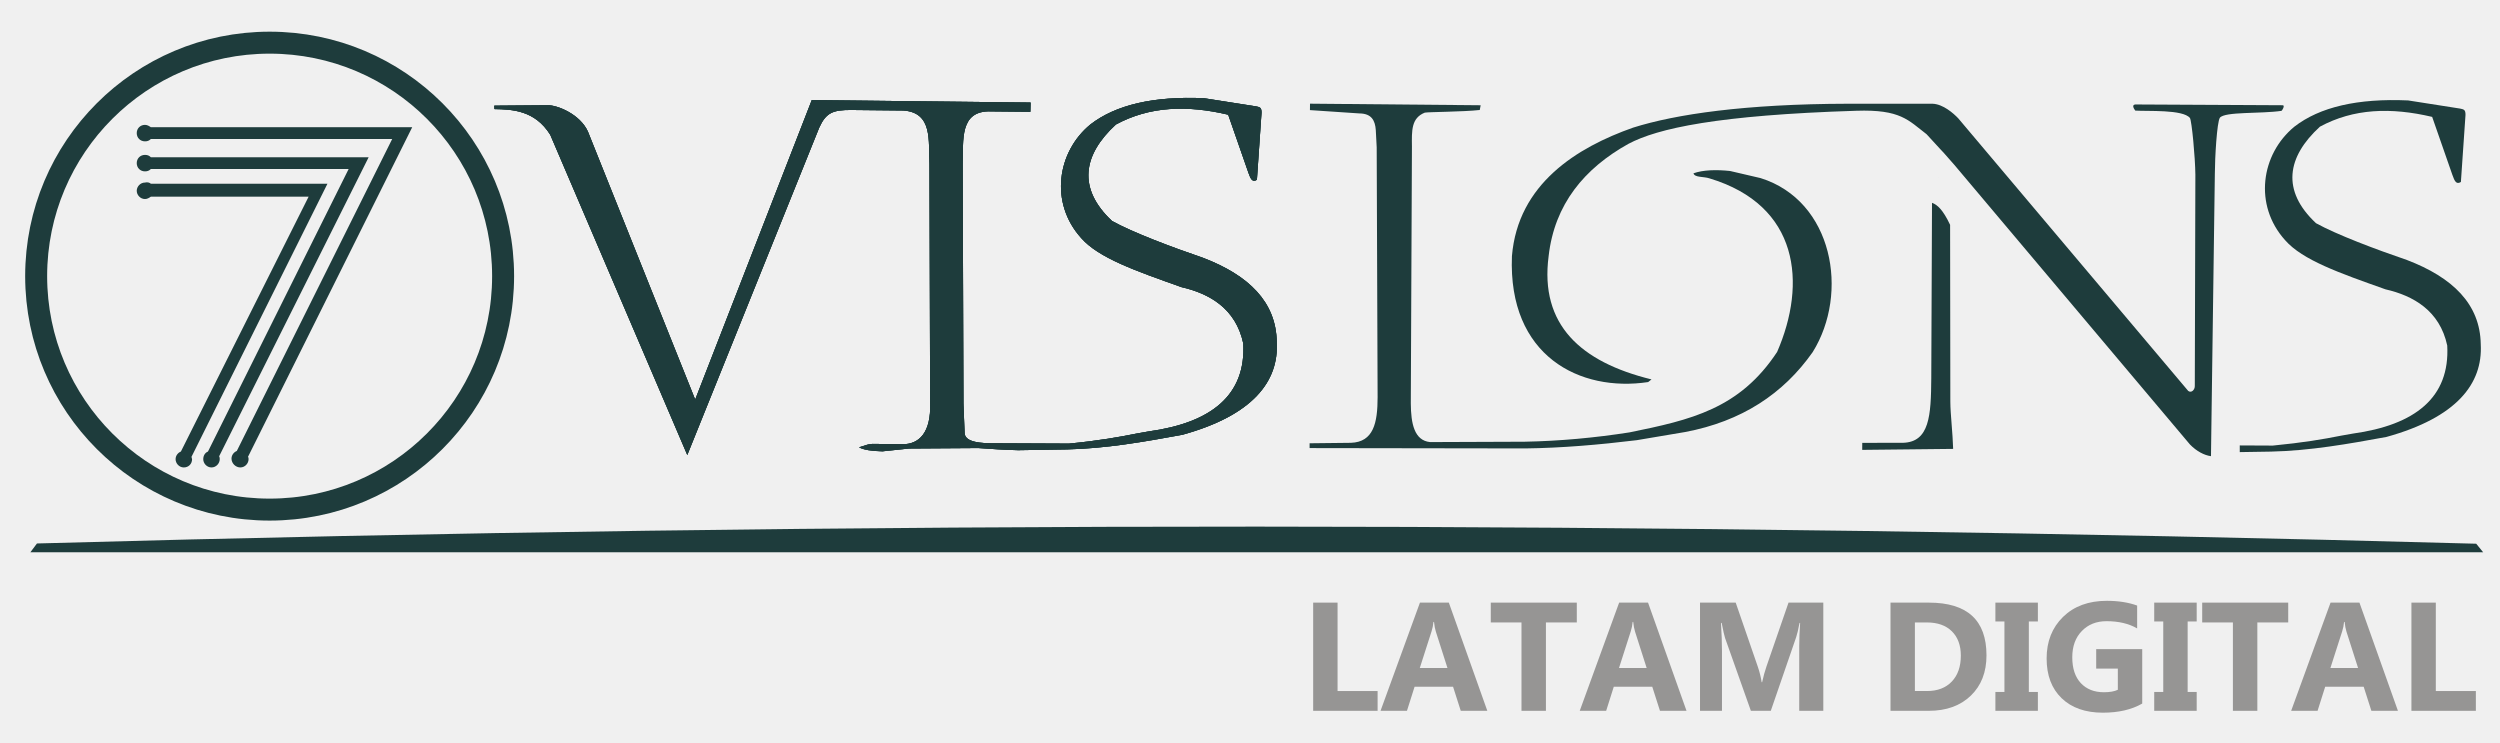
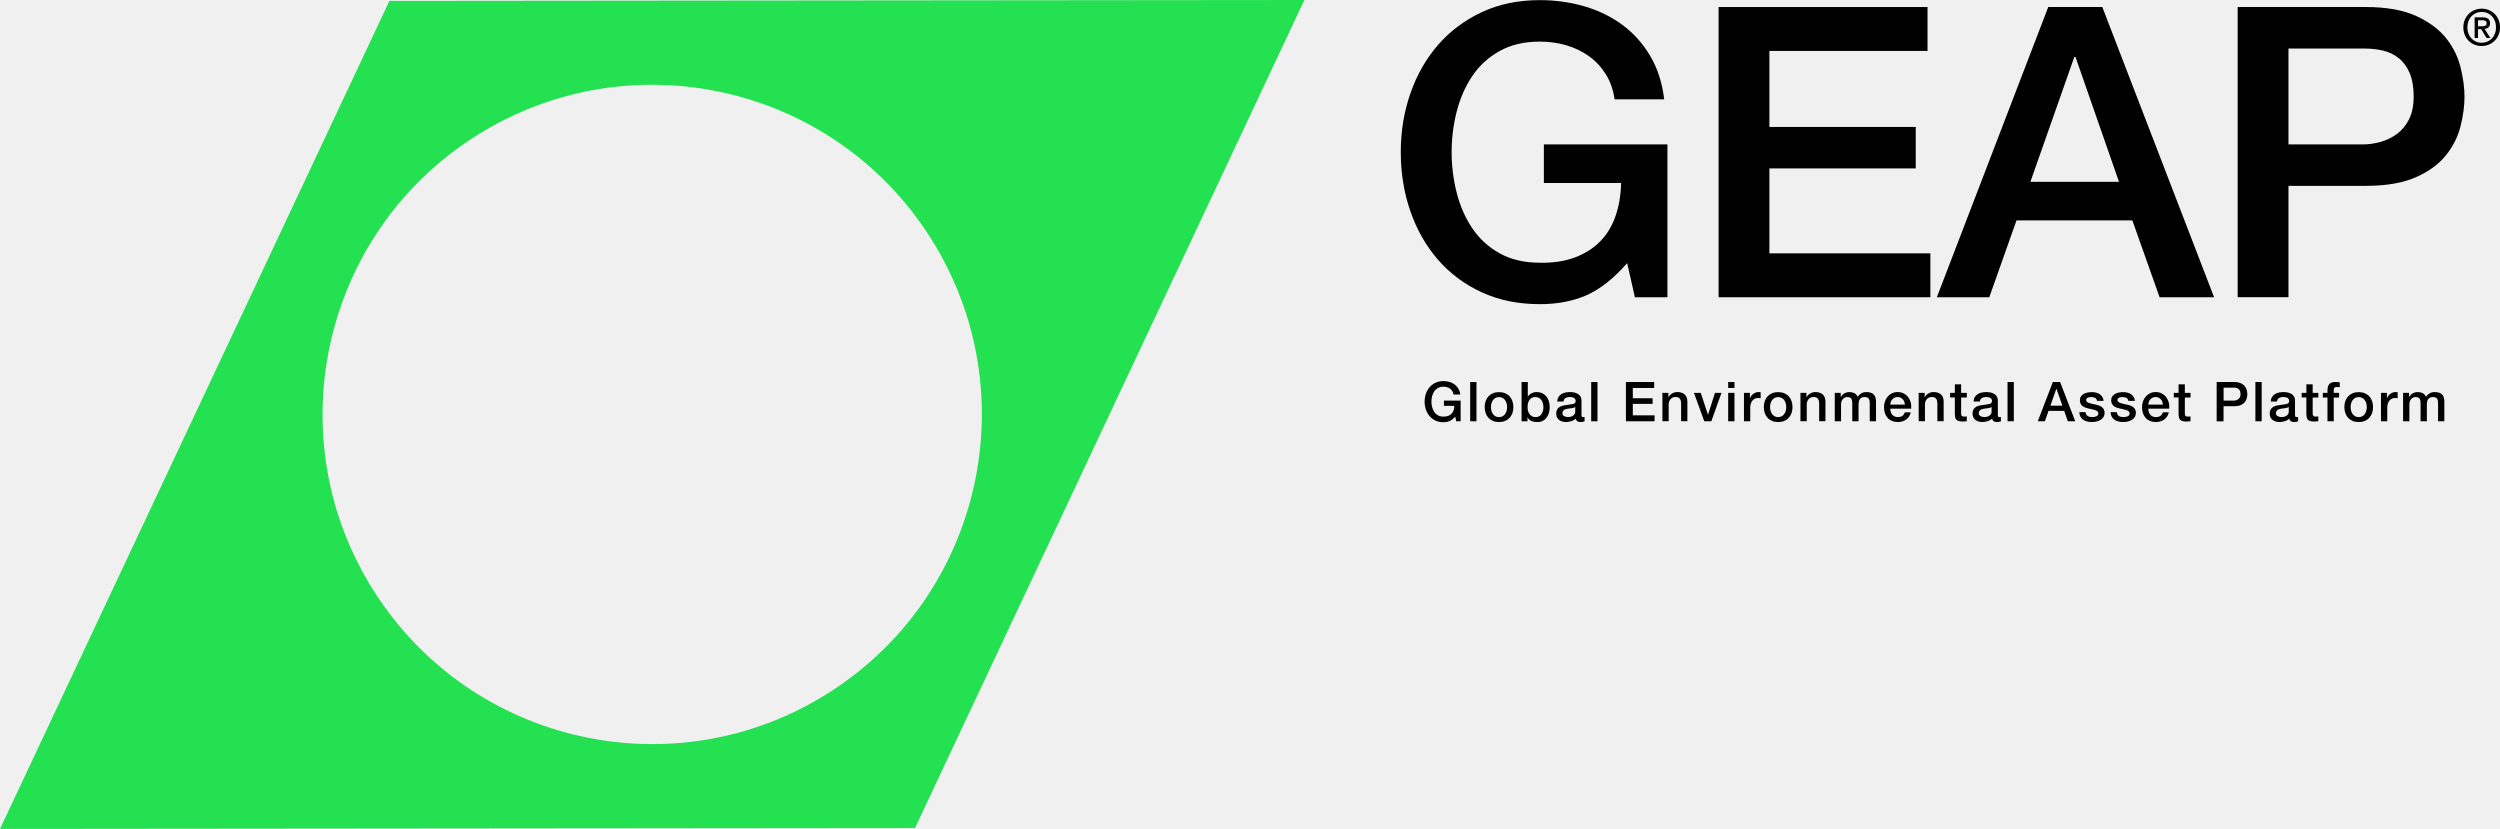
- <svg xmlns="http://www.w3.org/2000/svg" width="3440" height="1021" viewBox="0 0 3440 1021" fill="none">
-   <g clip-path="url(#clip0_597_87)">
-     <path d="M371.012 701.219C548.438 701.219 692.271 557.386 692.271 379.96C692.271 202.533 548.438 58.7 371.012 58.7C193.585 58.7 49.752 202.533 49.752 379.96C49.752 557.386 193.585 701.219 371.012 701.219Z" stroke="#1E3C3C" stroke-width="30.236" stroke-linecap="round" stroke-linejoin="round" />
-     <path fill-rule="evenodd" clip-rule="evenodd" d="M2650.97 184.693L2669.72 205.104L2674.85 210.585L2665.58 249.272L2658.44 279.08L2657.43 520.601C2657.05 571.678 2655.14 608.207 2618.51 609.307L2562.47 609.356L2562.4 619.034L2687.53 617.675C2686.97 595.862 2683.74 570.009 2683.66 552.712L2683.35 309.398C2673.54 288.606 2665.75 281.658 2658.44 279.08L2674.85 210.585L2689.22 226.917L3013.38 611.605C3022.62 621.072 3033.08 626.439 3042.31 627.713L3047.63 238.882C3047.68 217.445 3050.49 167.962 3054.56 162.007C3061.34 153.339 3110.98 156.745 3139.34 152.528C3140.23 152.091 3144.18 145.555 3141.42 144.814L2938.2 143.742C2933.14 144.266 2935.85 149.063 2938.11 152.181C2954.85 153.33 3003.96 150.357 3013.39 162.397C3015.92 166.949 3020.6 216.213 3020.83 240.446L3020.04 531.262C3020.08 536.538 3015.21 541.203 3010.96 537.897L2694.61 162.884C2688.03 155.946 2673.7 143.291 2659.27 142.74L2542.29 142.737C2400.88 143.091 2305.94 157.098 2247.09 175.641C2170.17 202.775 2088.69 252.756 2080.42 352.399C2074.91 490.175 2174.15 539.839 2267.85 525.725L2272.47 522.073C2175 498.15 2118.57 446.871 2130.91 352.489C2138.93 281.092 2180.1 231.703 2240.57 198.005C2280.99 176.469 2364.01 158.393 2554.08 152.411C2615.35 150.289 2625.9 165.539 2650.97 184.693Z" fill="#1E3C3C" />
-     <path fill-rule="evenodd" clip-rule="evenodd" d="M1893.08 178.852L1894.33 202.679L1895.59 546.701C1895.54 581.627 1890.11 608.302 1858.8 609.312L1802.01 609.951V616.572L2099.03 617.034C2148.7 616.412 2200 612.045 2252.14 605.706L2318.53 594.503C2396.53 579.821 2453.91 541.842 2494.22 484.558C2544.97 403.153 2522.2 276.288 2422.6 245.071L2380.63 235.292C2361.99 233.28 2343.35 233.726 2330.24 238.473C2331.68 244.449 2344.15 242.763 2352.03 245.367C2475.74 282.458 2486.43 389.82 2445.33 484.269C2393.54 562.778 2326.51 577.793 2242.18 594.961C2194.49 602.403 2146.43 606.882 2097.94 607.794L1967.72 608.303C1946.23 606.067 1941.41 583.323 1941.26 554.837L1942.82 201.645C1942.53 179.43 1941.91 162.509 1960.43 155.021C1964.59 153.984 2013.89 153.904 2036.15 151.336L2037.4 144.83L1802.57 142.657L1802.47 151.502L1870.53 156.078C1887.19 156.181 1892.15 165.764 1893.08 178.852Z" fill="#1E3C3C" />
-     <path fill-rule="evenodd" clip-rule="evenodd" d="M3081.91 622.106L3124.96 621.409C3178.56 620.209 3230.97 610.93 3283.67 601.26C3380.55 574.483 3416.46 527.882 3413.51 473.721C3412.72 418.516 3374.95 381.801 3311.9 357.739C3269.6 343.325 3215.01 322.767 3186.84 307.125C3138.86 262.255 3146.8 215.877 3192.23 174.291C3238.47 149.297 3289.78 147.404 3346.66 160.841C3355.91 187.393 3365.17 213.946 3374.42 240.499C3377.68 249.751 3379.98 254.173 3386.19 250.414L3392.53 158.193C3392.65 150.841 3390.18 150.505 3385.11 149.408L3313.57 138.185C3244.2 135.126 3192 147.188 3156.97 174.372C3111.14 212.105 3100.7 282.203 3144.4 330.588C3168.32 357.876 3218.8 375.551 3282.47 398.13C3320.7 406.894 3357.06 427.342 3367.4 475.472C3371.27 546.985 3323.24 584.813 3237.21 596.668L3221.16 599.507C3197.53 604.284 3168.53 609.163 3127.42 613.125L3081.9 612.912L3081.9 621.739L3081.91 622.106Z" fill="#1E3C3C" />
-     <path fill-rule="evenodd" clip-rule="evenodd" d="M207.589 252.816H450.571L263.474 628.63C263.474 629.44 264.284 631.059 264.284 631.869C264.284 638.349 259.425 643.208 252.945 643.208C246.466 643.208 241.606 637.539 241.606 631.869C241.606 627.01 244.846 622.96 248.895 621.34L424.653 270.635H207.589C205.159 272.254 202.729 273.874 199.489 273.874C193.009 273.874 188.15 268.205 188.15 262.535C188.15 256.865 193.009 251.196 199.489 251.196C202.728 250.386 205.968 251.195 207.589 252.816ZM330.7 643.207C337.18 643.207 342.039 637.537 342.039 631.868C342.039 631.058 342.039 629.438 341.229 628.628L567.203 175.058H207.589C205.159 173.438 202.729 171.818 199.489 171.818C193.009 171.818 188.15 176.678 188.15 183.157C188.15 189.637 193.009 194.497 199.489 194.497C202.729 194.497 205.159 193.686 207.589 191.257L539.665 191.257L325.84 620.529C321.79 622.148 318.551 626.198 318.551 631.058C318.551 637.537 324.22 643.207 330.7 643.207ZM291.012 643.207C297.492 643.207 302.351 637.537 302.351 631.868C302.351 630.248 302.351 629.438 301.541 627.818L507.267 216.367L207.589 216.367C205.159 213.937 202.729 213.128 199.489 213.128C193.009 213.128 188.15 217.987 188.15 224.467C188.15 230.946 193.009 235.806 199.489 235.806C202.729 235.806 205.159 234.996 207.589 232.566H479.729L286.153 621.34C282.103 622.959 279.673 627.009 279.673 631.869C279.673 637.538 284.533 643.207 291.012 643.207Z" fill="#1E3C3C" />
-     <path fill-rule="evenodd" clip-rule="evenodd" d="M50.846 747.813C1175.71 716.407 2282.38 717.275 3407.25 748.15L3416.84 759.939H41.785L50.846 747.813Z" fill="#1E3C3C" />
-     <path d="M1895.58 978.074H1806.92V829.202H1840.48V950.857H1895.58V978.074Z" fill="#969594" />
-     <path d="M2046.54 978.074H2010L1999.41 944.94H1946.47L1935.98 978.074H1899.62L1953.84 829.204H1993.6L2046.54 978.074ZM1991.72 919.213L1975.74 869.176C1974.57 865.42 1973.72 860.955 1973.22 855.781H1972.4C1972.05 860.14 1971.2 864.463 1969.82 868.751L1953.62 919.213H1991.72Z" fill="#969594" />
-     <path d="M2169.68 856.49H2127.19V978.074H2093.56V856.49H2051.32V829.202H2169.68V856.49Z" fill="#969594" />
-     <path d="M2320.64 978.074H2284.11L2273.51 944.94H2220.57L2210.08 978.074H2173.72L2227.94 829.204H2267.7L2320.64 978.074ZM2265.82 919.213L2249.84 869.176C2248.67 865.42 2247.82 860.955 2247.32 855.781H2246.51C2246.15 860.14 2245.3 864.463 2243.92 868.751L2227.73 919.213H2265.82Z" fill="#969594" />
-     <path d="M2508.88 978.074H2475.75V888.986C2475.75 879.382 2476.17 868.751 2476.99 857.128H2476.17C2474.44 866.271 2472.88 872.826 2471.49 876.866L2436.62 978.074H2409.2L2373.69 877.894C2372.73 875.201 2371.17 868.255 2369.01 857.128H2368.09C2368.98 871.799 2369.44 884.662 2369.44 895.754V978.074H2339.21V829.204H2388.32L2418.76 917.441C2421.17 924.493 2422.95 931.581 2424.04 938.739H2424.68C2426.53 930.482 2428.51 923.324 2430.6 917.229L2461.01 829.204H2508.88V978.074Z" fill="#969594" />
-     <path d="M2601.34 978.074V829.204H2654.1C2706.97 829.204 2733.41 853.372 2733.41 901.778C2733.41 924.954 2726.18 943.452 2711.76 957.308C2697.33 971.164 2678.09 978.074 2654.1 978.074H2601.34ZM2634.89 856.49V950.858H2651.51C2666.04 950.858 2677.42 946.5 2685.71 937.782C2693.97 929.065 2698.11 917.193 2698.11 902.168C2698.11 887.994 2694 876.831 2685.82 868.716C2677.6 860.565 2666.11 856.49 2651.3 856.49H2634.89Z" fill="#969594" />
-     <path d="M2804.11 829.202V855.141H2791.67V952.131H2804.11V978.074H2745.67V952.131H2758.11V855.141H2745.67V829.202H2804.11Z" fill="#969594" />
-     <path d="M2947.7 968.115C2933.17 976.478 2915.09 980.659 2893.48 980.659C2869.56 980.659 2850.67 974.033 2836.85 960.779C2823.06 947.526 2816.15 929.276 2816.15 906.03C2816.15 882.641 2823.7 863.576 2838.76 848.835C2853.86 834.093 2873.95 826.722 2899.01 826.722C2914.77 826.722 2928.7 828.884 2940.71 833.243V864.71C2929.23 858.048 2915.2 854.753 2898.58 854.753C2884.65 854.753 2873.35 859.253 2864.6 868.289C2855.81 877.326 2851.45 889.374 2851.45 904.47C2851.45 919.744 2855.38 931.58 2863.21 939.978C2871.08 948.341 2881.68 952.523 2895.04 952.523C2903.08 952.523 2909.46 951.389 2914.14 949.121V920.027H2884.37V893.237H2947.7V968.115Z" fill="#969594" />
-     <path d="M3022.64 829.202V855.141H3010.2V952.131H3022.64V978.074H2964.21V952.131H2976.65V855.141H2964.21V829.202H3022.64Z" fill="#969594" />
-     <path d="M3148.59 856.49H3106.1V978.074H3072.47V856.49H3030.23V829.202H3148.59V856.49Z" fill="#969594" />
-     <path d="M3299.55 978.074H3263.01L3252.42 944.94H3199.47L3188.98 978.074H3152.63L3206.84 829.204H3246.6L3299.55 978.074ZM3244.73 919.213L3228.74 869.176C3227.57 865.42 3226.72 860.955 3226.23 855.781H3225.41C3225.06 860.14 3224.21 864.463 3222.83 868.751L3206.63 919.213H3244.73Z" fill="#969594" />
-     <path d="M3406.78 978.074H3318.12V829.202H3351.67V950.857H3406.78V978.074Z" fill="#969594" />
-     <path fill-rule="evenodd" clip-rule="evenodd" d="M2674.85 210.591L2674.85 210.593L2658.43 279.088L2658.44 279.033L2674.85 210.591Z" fill="white" />
-     <path fill-rule="evenodd" clip-rule="evenodd" d="M945.721 626.06L1127.22 175.684C1136.64 154.897 1146.34 151.275 1170.79 151.332L1243.14 152.062C1283.56 155.064 1277.39 193.167 1278.94 225.694L1279.86 554.788C1281.28 595.254 1264.65 611.51 1241.83 611.258L1204.14 610.842C1194.68 610.285 1189.17 613.682 1182.08 615.496C1188.46 619.073 1199.7 620.711 1214.26 621.025L1251.06 617.153L1346.03 616.512C1368.25 617.944 1377.17 618.853 1401.02 619.472L1468.29 618.382C1521.88 617.182 1574.3 607.903 1626.99 598.233C1723.88 571.456 1759.79 524.855 1756.83 470.694C1756.04 415.489 1718.28 378.774 1655.22 354.712C1612.92 340.298 1558.33 319.74 1530.17 304.098C1482.18 259.228 1490.12 212.85 1535.55 171.264C1581.8 146.27 1633.11 144.377 1689.99 157.814C1699.24 184.366 1708.49 210.919 1717.75 237.472C1721.01 246.724 1723.31 251.146 1729.52 247.387L1735.86 155.166C1735.98 147.814 1733.5 147.478 1728.44 146.381L1656.9 135.158C1587.53 132.099 1535.33 144.161 1500.29 171.345C1454.47 209.078 1444.03 279.176 1487.72 327.561C1511.65 354.849 1562.13 372.524 1625.79 395.103C1664.03 403.867 1700.38 424.315 1710.73 472.445C1714.6 543.958 1666.56 581.786 1580.54 593.641L1564.49 596.48C1540.86 601.257 1511.86 606.443 1470.75 610.405L1364.03 609.906C1352.64 609.722 1328.29 609.386 1327.33 596.329L1325.72 555.521L1324.65 226.356C1325.83 192.975 1319.63 151.421 1364.2 153.284L1417.78 153.827L1418.07 141.112L1117.01 137.685L956.575 549.847L808.918 180.918C797.935 156.876 766.574 144.535 753.611 144.799L680.171 145.414L680.425 150.109C704.617 150.559 735.998 151.563 757.171 185.483L945.721 626.06Z" fill="#1E3C3C" />
-     <path fill-rule="evenodd" clip-rule="evenodd" d="M945.721 626.06L1127.22 175.684C1136.64 154.897 1146.34 151.275 1170.79 151.332L1243.14 152.062C1283.56 155.064 1277.39 193.167 1278.94 225.694L1279.86 554.788C1281.28 595.254 1264.65 611.51 1241.83 611.258L1204.14 610.842C1194.68 610.285 1189.17 613.682 1182.08 615.496C1188.46 619.073 1199.7 620.711 1214.26 621.025L1251.06 617.153L1346.03 616.512C1368.25 617.944 1377.17 618.853 1401.02 619.472L1468.29 618.382C1521.88 617.182 1574.3 607.903 1626.99 598.233C1723.88 571.456 1759.79 524.855 1756.83 470.694C1756.04 415.489 1718.28 378.774 1655.22 354.712C1612.92 340.298 1558.33 319.74 1530.17 304.098C1482.18 259.228 1490.12 212.85 1535.55 171.264C1581.8 146.27 1633.11 144.377 1689.99 157.814C1699.24 184.366 1708.49 210.919 1717.75 237.472C1721.01 246.724 1723.31 251.146 1729.52 247.387L1735.86 155.166C1735.98 147.814 1733.5 147.478 1728.44 146.381L1656.9 135.158C1587.53 132.099 1535.33 144.161 1500.29 171.345C1454.47 209.078 1444.03 279.176 1487.72 327.561C1511.65 354.849 1562.13 372.524 1625.79 395.103C1664.03 403.867 1700.38 424.315 1710.73 472.445C1714.6 543.958 1666.56 581.786 1580.54 593.641L1564.49 596.48C1540.86 601.257 1511.86 606.443 1470.75 610.405L1364.03 609.906C1352.64 609.722 1328.29 609.386 1327.33 596.329L1325.72 555.521L1324.65 226.356C1325.83 192.975 1319.63 151.421 1364.2 153.284L1417.78 153.827L1418.07 141.112L1117.01 137.685L956.575 549.847L808.918 180.918C797.935 156.876 766.574 144.535 753.611 144.799L680.171 145.414L680.425 150.109C704.617 150.559 735.998 151.563 757.171 185.483L945.721 626.06Z" fill="#1E3C3C" />
-     <path fill-rule="evenodd" clip-rule="evenodd" d="M945.721 626.06L1127.22 175.684C1136.64 154.897 1146.34 151.275 1170.79 151.332L1243.14 152.062C1283.56 155.064 1277.39 193.167 1278.94 225.694L1279.86 554.788C1281.28 595.254 1264.65 611.51 1241.83 611.258L1204.14 610.842C1194.68 610.285 1189.17 613.682 1182.08 615.496C1188.46 619.073 1199.7 620.711 1214.26 621.025L1251.06 617.153L1346.03 616.512C1368.25 617.944 1377.17 618.853 1401.02 619.472L1468.29 618.382C1521.88 617.182 1574.3 607.903 1626.99 598.233C1723.88 571.456 1759.79 524.855 1756.83 470.694C1756.04 415.489 1718.28 378.774 1655.22 354.712C1612.92 340.298 1558.33 319.74 1530.17 304.098C1482.18 259.228 1490.12 212.85 1535.55 171.264C1581.8 146.27 1633.11 144.377 1689.99 157.814C1699.24 184.366 1708.49 210.919 1717.75 237.472C1721.01 246.724 1723.31 251.146 1729.52 247.387L1735.86 155.166C1735.98 147.814 1733.5 147.478 1728.44 146.381L1656.9 135.158C1587.53 132.099 1535.33 144.161 1500.29 171.345C1454.47 209.078 1444.03 279.176 1487.72 327.561C1511.65 354.849 1562.13 372.524 1625.79 395.103C1664.03 403.867 1700.38 424.315 1710.73 472.445C1714.6 543.958 1666.56 581.786 1580.54 593.641L1564.49 596.48C1540.86 601.257 1511.86 606.443 1470.75 610.405L1364.03 609.906C1352.64 609.722 1328.29 609.386 1327.33 596.329L1325.72 555.521L1324.65 226.356C1325.83 192.975 1319.63 151.421 1364.2 153.284L1417.78 153.827L1418.07 141.112L1117.01 137.685L956.575 549.847L808.918 180.918C797.935 156.876 766.574 144.535 753.611 144.799L680.171 145.414L680.425 150.109C704.617 150.559 735.998 151.563 757.171 185.483L945.721 626.06Z" fill="#1E3C3C" />
+ <svg xmlns="http://www.w3.org/2000/svg" id="Layer_1" data-name="Layer 1" viewBox="0 0 1028 340.85">
+   <defs>
+     <style>
+       .cls-1 {
+         fill: #23e151;
+       }
+     </style>
+   </defs>
+   <g>
+     <path d="m685.64,122.23h-13.37l-3.18-14.04c-5.57,6.35-11.14,10.75-16.71,13.2-5.57,2.45-11.98,3.68-19.22,3.68-8.92,0-16.91-1.65-23.98-4.93-7.08-3.29-13.07-7.77-17.97-13.45-4.9-5.68-8.66-12.31-11.28-19.89-2.62-7.58-3.93-15.65-3.93-24.24s1.31-16.49,3.93-24.07c2.62-7.58,6.38-14.21,11.28-19.89,4.9-5.68,10.89-10.2,17.97-13.54,7.07-3.34,15.07-5.01,23.98-5.01,6.46,0,12.62.87,18.47,2.59,5.85,1.73,11.06,4.29,15.63,7.69,4.57,3.4,8.36,7.66,11.37,12.79,3.01,5.13,4.9,11.03,5.68,17.72h-20.39c-.56-3.9-1.76-7.32-3.59-10.28-1.84-2.95-4.15-5.43-6.94-7.44-2.79-2.01-5.91-3.51-9.36-4.51-3.46-1-7.08-1.5-10.86-1.5-6.35,0-11.84,1.28-16.46,3.84-4.63,2.56-8.39,5.99-11.28,10.28-2.9,4.29-5.04,9.17-6.43,14.63-1.4,5.46-2.09,11.03-2.09,16.71s.69,11.26,2.09,16.72c1.39,5.46,3.54,10.34,6.43,14.62,2.9,4.29,6.66,7.72,11.28,10.28,4.62,2.56,10.11,3.84,16.46,3.84,5.35.11,10.08-.58,14.21-2.09,4.12-1.5,7.6-3.68,10.45-6.52s4.99-6.32,6.43-10.45c1.45-4.12,2.23-8.69,2.34-13.71h-31.76v-15.88h50.81v62.85Z" />
+     <path d="m706.69,2.89h85.91v18.05h-65.02v31.26h60.17v17.05h-60.17v34.93h66.19v18.05h-87.08V2.89Z" />
+     <path d="m842.24,2.89h22.23l45.96,119.34h-22.4l-11.2-31.59h-47.64l-11.2,31.59h-21.56L842.24,2.89Zm-7.35,71.87h36.44l-17.88-51.31h-.5l-18.05,51.31Z" />
+     <path d="m920.13,2.89h52.65c8.47,0,15.38,1.23,20.73,3.68,5.35,2.45,9.47,5.52,12.37,9.19,2.9,3.68,4.87,7.69,5.93,12.03,1.06,4.35,1.59,8.36,1.59,12.03s-.53,7.66-1.59,11.95c-1.06,4.29-3.04,8.27-5.93,11.95-2.9,3.68-7.02,6.72-12.37,9.11-5.35,2.4-12.26,3.59-20.73,3.59h-31.76v45.8h-20.89V2.89Zm20.89,56.49h30.59c2.34,0,4.74-.33,7.19-1,2.45-.67,4.71-1.75,6.77-3.26,2.06-1.5,3.73-3.51,5.01-6.02,1.28-2.51,1.92-5.65,1.92-9.44s-.56-7.13-1.67-9.69c-1.12-2.56-2.62-4.6-4.51-6.1-1.9-1.5-4.07-2.53-6.52-3.09-2.45-.56-5.07-.83-7.86-.83h-30.92v39.44Z" />
  </g>
-   <defs>
-     <clipPath id="clip0_597_87">
-       <rect width="3439.37" height="1020.47" fill="white" />
-     </clipPath>
-   </defs>
+   <path d="m1028,11.24c0,1.15-.2,2.2-.61,3.14-.4.95-.95,1.75-1.64,2.42-.69.67-1.49,1.19-2.4,1.56-.91.37-1.87.56-2.87.56-1.11,0-2.13-.2-3.05-.59-.92-.39-1.72-.93-2.38-1.61-.66-.68-1.18-1.5-1.56-2.43s-.56-1.95-.56-3.05c0-1.15.2-2.2.61-3.14.4-.94.95-1.75,1.64-2.42s1.5-1.19,2.41-1.56c.92-.37,1.88-.56,2.9-.56s1.95.19,2.87.56c.91.37,1.71.89,2.4,1.56s1.24,1.48,1.64,2.42c.4.95.61,1.99.61,3.14Zm-1.64,0c0-.93-.15-1.79-.45-2.57s-.72-1.45-1.25-2.01c-.53-.56-1.16-1-1.87-1.3-.71-.31-1.48-.46-2.3-.46s-1.61.15-2.33.46c-.72.31-1.34.74-1.88,1.3-.53.56-.95,1.23-1.25,2.01s-.45,1.64-.45,2.57c0,.88.14,1.7.41,2.46.27.77.67,1.44,1.18,2.01.51.57,1.13,1.03,1.86,1.37.73.34,1.55.5,2.46.5.82,0,1.59-.15,2.3-.46.71-.31,1.33-.74,1.87-1.3s.95-1.23,1.25-2,.45-1.63.45-2.58Zm-7.39,4.39h-1.4V7.13h3.22c1.03,0,1.8.19,2.32.57.52.38.78,1.01.78,1.87,0,.77-.21,1.33-.64,1.68-.42.36-.95.57-1.58.64l2.38,3.74h-1.58l-2.2-3.63h-1.32v3.63Zm1.56-4.83c.26,0,.51-.01.75-.03.24-.02.45-.08.63-.17.18-.1.32-.23.43-.4.11-.17.16-.41.16-.73,0-.26-.06-.47-.17-.62-.12-.15-.26-.27-.44-.35-.18-.08-.38-.13-.6-.15-.22-.02-.43-.03-.64-.03h-1.68v2.48h1.56Z" />
+   <g>
+     <path d="m600.63,173.23h-1.81l-.43-1.9c-.75.86-1.51,1.46-2.26,1.79-.75.33-1.62.5-2.6.5-1.21,0-2.29-.22-3.24-.67-.96-.44-1.77-1.05-2.43-1.82s-1.17-1.67-1.53-2.69c-.35-1.02-.53-2.12-.53-3.28s.18-2.23.53-3.26c.35-1.02.86-1.92,1.53-2.69.66-.77,1.47-1.38,2.43-1.83.96-.45,2.04-.68,3.24-.68.87,0,1.71.12,2.5.35.79.23,1.5.58,2.11,1.04.62.46,1.13,1.04,1.54,1.73.41.69.66,1.49.77,2.4h-2.76c-.08-.53-.24-.99-.49-1.39s-.56-.73-.94-1.01-.8-.47-1.27-.61c-.47-.13-.96-.2-1.47-.2-.86,0-1.6.17-2.23.52-.63.35-1.14.81-1.53,1.39-.39.58-.68,1.24-.87,1.98-.19.74-.28,1.49-.28,2.26s.09,1.52.28,2.26c.19.74.48,1.4.87,1.98.39.58.9,1.04,1.53,1.39.63.35,1.37.52,2.23.52.72.02,1.36-.08,1.92-.28s1.03-.5,1.41-.88c.38-.39.67-.86.87-1.41s.3-1.17.32-1.85h-4.3v-2.15h6.87v8.5Z" />
+     <path d="m604.54,157.09h2.58v16.14h-2.58v-16.14Z" />
+     <path d="m616.4,173.55c-.94,0-1.77-.15-2.5-.46-.73-.31-1.35-.73-1.85-1.28-.5-.54-.89-1.19-1.15-1.94-.26-.75-.4-1.58-.4-2.49s.13-1.71.4-2.46c.26-.75.65-1.4,1.15-1.94.51-.54,1.12-.97,1.85-1.28.73-.31,1.56-.46,2.5-.46s1.77.16,2.5.46c.73.31,1.35.73,1.85,1.28.5.54.89,1.19,1.15,1.94.26.75.4,1.58.4,2.46s-.13,1.73-.4,2.49c-.26.75-.65,1.4-1.15,1.94-.51.54-1.12.97-1.85,1.28-.73.31-1.56.46-2.5.46Zm0-2.03c.57,0,1.07-.12,1.49-.36.42-.24.77-.56,1.04-.95s.47-.83.6-1.32c.13-.49.19-.99.19-1.5s-.06-.99-.19-1.49-.33-.94-.6-1.32c-.27-.39-.62-.7-1.04-.94-.42-.24-.92-.36-1.49-.36s-1.07.12-1.49.36c-.42.24-.77.55-1.04.94-.27.38-.47.82-.6,1.32s-.19.99-.19,1.49.06,1.01.19,1.5c.13.49.33.93.6,1.32.27.39.62.71,1.04.95.42.24.92.36,1.49.36Z" />
+     <path d="m625.65,157.09h2.58v5.97h.04c.18-.29.4-.54.66-.77.26-.23.54-.42.85-.58.31-.16.63-.28.97-.36.34-.08.67-.13,1.01-.13.92,0,1.72.16,2.41.49.69.32,1.25.77,1.71,1.33.45.56.79,1.22,1.02,1.98.23.75.34,1.56.34,2.42,0,.78-.1,1.55-.31,2.28-.2.74-.51,1.39-.93,1.96-.42.56-.94,1.02-1.57,1.36-.63.34-1.38.51-2.24.51-.39,0-.79-.03-1.19-.08-.4-.05-.78-.15-1.14-.3-.36-.15-.69-.35-.98-.59-.29-.24-.54-.56-.73-.95h-.04v1.6h-2.44v-16.14Zm9,10.31c0-.53-.07-1.04-.2-1.54-.13-.5-.34-.94-.61-1.32-.27-.39-.61-.69-1.02-.93s-.87-.35-1.4-.35c-1.08,0-1.9.38-2.45,1.13-.55.75-.83,1.76-.83,3.01,0,.59.07,1.13.21,1.64.14.51.36.94.64,1.3.29.36.63.65,1.03.86s.86.32,1.39.32c.59,0,1.09-.12,1.49-.36.41-.24.74-.55,1.01-.94.26-.38.45-.82.57-1.31.11-.49.17-.99.17-1.5Z" />
+     <path d="m650.32,170.63c0,.32.04.54.13.68.08.14.24.2.49.2h.27c.11,0,.23-.01.36-.04v1.79c-.09.03-.21.06-.35.1-.14.04-.29.07-.44.1-.15.03-.3.05-.45.07s-.28.02-.38.02c-.53,0-.97-.11-1.31-.32-.35-.21-.57-.58-.68-1.11-.51.5-1.14.86-1.89,1.08s-1.47.34-2.16.34c-.53,0-1.03-.07-1.51-.21-.48-.14-.91-.35-1.28-.63-.37-.28-.66-.63-.88-1.06-.22-.43-.33-.93-.33-1.5,0-.72.13-1.31.39-1.76.26-.45.61-.81,1.04-1.06.43-.26.91-.44,1.45-.56.54-.11,1.07-.2,1.62-.26.47-.09.91-.15,1.33-.19.42-.04.8-.1,1.12-.19.32-.09.58-.23.77-.42s.28-.47.28-.85c0-.33-.08-.6-.24-.81-.16-.21-.36-.37-.59-.49-.23-.11-.49-.19-.78-.23s-.56-.06-.81-.06c-.72,0-1.32.15-1.79.45-.47.3-.73.77-.79,1.4h-2.58c.04-.75.22-1.38.54-1.88.32-.5.72-.9,1.21-1.2.49-.3,1.04-.51,1.66-.63s1.25-.18,1.9-.18c.57,0,1.14.06,1.69.18s1.06.32,1.5.59c.45.27.8.62,1.07,1.05.27.43.41.95.41,1.57v6.01Zm-2.58-3.26c-.39.26-.87.41-1.45.46-.57.05-1.15.13-1.72.24-.27.04-.53.11-.79.19-.26.08-.48.2-.68.34-.2.14-.35.33-.46.56-.11.23-.17.52-.17.85,0,.29.08.53.25.72.17.2.37.35.6.46.23.11.49.19.77.24.28.04.53.07.76.07.29,0,.6-.04.93-.11s.64-.2.94-.39c.29-.18.54-.41.73-.69.2-.28.29-.62.29-1.03v-1.92Z" />
+     <path d="m654.3,157.09h2.58v16.14h-2.58v-16.14Z" />
+     <path d="m668.58,157.09h11.62v2.44h-8.79v4.23h8.14v2.31h-8.14v4.72h8.95v2.44h-11.78v-16.14Z" />
+     <path d="m683.59,161.54h2.44v1.72l.04.04c.39-.65.9-1.16,1.54-1.53.63-.37,1.33-.56,2.1-.56,1.28,0,2.29.33,3.03.99.74.66,1.11,1.66,1.11,2.98v8.03h-2.58v-7.35c-.03-.92-.23-1.59-.59-2-.36-.41-.93-.62-1.69-.62-.44,0-.83.08-1.18.24-.35.16-.64.38-.88.66-.24.28-.43.61-.57.98-.13.38-.2.78-.2,1.2v6.89h-2.58v-11.69Z" />
+     <path d="m696.55,161.54h2.8l2.96,8.97h.04l2.85-8.97h2.67l-4.18,11.69h-2.89l-4.25-11.69Z" />
+     <path d="m710.63,157.09h2.58v2.44h-2.58v-2.44Zm0,4.45h2.58v11.69h-2.58v-11.69Z" />
+     <path d="m717.14,161.54h2.42v2.26h.04c.08-.32.22-.63.44-.93.22-.3.48-.58.79-.82s.65-.45,1.03-.6c.38-.15.76-.23,1.15-.23.3,0,.51,0,.62.02.11.01.23.03.35.04v2.49c-.18-.03-.37-.06-.56-.08s-.37-.03-.55-.03c-.44,0-.85.09-1.23.26-.38.17-.72.43-1.01.77-.29.34-.51.76-.68,1.25-.17.5-.25,1.07-.25,1.72v5.56h-2.58v-11.69Z" />
+     <path d="m731.18,173.55c-.94,0-1.77-.15-2.5-.46-.73-.31-1.35-.73-1.85-1.28-.5-.54-.89-1.19-1.15-1.94-.26-.75-.4-1.58-.4-2.49s.13-1.71.4-2.46c.26-.75.65-1.4,1.15-1.94.51-.54,1.12-.97,1.85-1.28.73-.31,1.56-.46,2.5-.46s1.77.16,2.5.46c.73.31,1.35.73,1.85,1.28.5.54.89,1.19,1.15,1.94.26.75.4,1.58.4,2.46s-.13,1.73-.4,2.49c-.26.75-.65,1.4-1.15,1.94-.51.54-1.12.97-1.85,1.28-.73.31-1.56.46-2.5.46Zm0-2.03c.57,0,1.07-.12,1.49-.36.42-.24.77-.56,1.04-.95s.47-.83.6-1.32c.13-.49.19-.99.19-1.5s-.06-.99-.19-1.49-.33-.94-.6-1.32c-.27-.39-.62-.7-1.04-.94-.42-.24-.92-.36-1.49-.36s-1.07.12-1.49.36c-.42.24-.77.55-1.04.94-.27.38-.47.82-.6,1.32s-.19.99-.19,1.49.06,1.01.19,1.5c.13.49.33.93.6,1.32.27.39.62.71,1.04.95.42.24.92.36,1.49.36Z" />
+     <path d="m740.36,161.54h2.44v1.72l.04.04c.39-.65.9-1.16,1.54-1.53.63-.37,1.33-.56,2.1-.56,1.28,0,2.29.33,3.03.99.74.66,1.11,1.66,1.11,2.98v8.03h-2.58v-7.35c-.03-.92-.23-1.59-.59-2-.36-.41-.93-.62-1.69-.62-.44,0-.83.08-1.18.24-.35.16-.64.38-.88.66-.24.28-.43.61-.57.98-.13.38-.2.78-.2,1.2v6.89h-2.58v-11.69Z" />
+     <path d="m754.47,161.54h2.44v1.63h.07c.2-.29.41-.55.63-.79.23-.24.48-.44.76-.61.28-.17.6-.3.96-.4.36-.1.78-.15,1.24-.15.71,0,1.37.16,1.98.47.61.32,1.04.81,1.3,1.47.44-.6.94-1.08,1.51-1.42.57-.35,1.29-.52,2.15-.52,1.24,0,2.2.3,2.88.9s1.03,1.61,1.03,3.03v8.07h-2.58v-6.83c0-.47-.01-.89-.04-1.28-.03-.39-.12-.72-.26-.99-.14-.28-.36-.49-.64-.64-.29-.15-.68-.22-1.18-.22-.87,0-1.51.27-1.9.81s-.59,1.31-.59,2.31v6.85h-2.58v-7.51c0-.81-.15-1.43-.44-1.84s-.83-.62-1.62-.62c-.33,0-.65.07-.96.2-.31.14-.58.33-.81.59-.23.26-.42.57-.57.95-.14.38-.21.81-.21,1.29v6.94h-2.58v-11.69Z" />
+     <path d="m777.28,168.05c0,.45.06.89.19,1.31s.32.79.58,1.11c.26.32.58.57.97.76s.86.28,1.4.28c.75,0,1.36-.16,1.82-.49.46-.32.8-.81,1.03-1.46h2.44c-.14.63-.37,1.2-.7,1.7s-.73.92-1.2,1.25c-.47.34-.99.6-1.57.77s-1.19.26-1.82.26c-.92,0-1.73-.15-2.44-.45-.71-.3-1.31-.72-1.8-1.27-.49-.54-.86-1.19-1.11-1.94s-.37-1.58-.37-2.49c0-.83.13-1.62.4-2.36.26-.75.64-1.4,1.13-1.97s1.08-1.01,1.77-1.35c.69-.33,1.48-.5,2.35-.5.92,0,1.74.19,2.47.58.73.38,1.34.89,1.82,1.53.48.63.83,1.36,1.05,2.18.22.82.27,1.67.17,2.54h-8.59Zm6.01-1.69c-.03-.41-.12-.8-.26-1.18s-.34-.7-.59-.98c-.25-.28-.55-.5-.9-.68-.35-.17-.75-.26-1.19-.26s-.86.08-1.23.24c-.37.16-.69.38-.95.66-.26.28-.47.61-.63.98-.16.38-.24.78-.26,1.22h6.01Z" />
+     <path d="m788.97,161.54h2.44v1.72l.04.04c.39-.65.9-1.16,1.54-1.53.63-.37,1.33-.56,2.1-.56,1.28,0,2.29.33,3.03.99.74.66,1.11,1.66,1.11,2.98v8.03h-2.58v-7.35c-.03-.92-.23-1.59-.59-2-.36-.41-.93-.62-1.69-.62-.44,0-.83.08-1.18.24-.35.16-.64.38-.88.66-.24.28-.43.61-.57.98-.13.38-.2.78-.2,1.2v6.89h-2.58v-11.69Z" />
+     <path d="m801.9,161.54h1.94v-3.5h2.58v3.5h2.33v1.92h-2.33v6.24c0,.27.01.51.03.7s.07.36.16.5c.08.13.21.24.37.3s.39.1.68.1c.18,0,.36,0,.54-.01.18,0,.36-.03.54-.08v1.99c-.29.03-.56.06-.84.09-.27.03-.55.04-.84.04-.68,0-1.22-.06-1.64-.19s-.74-.32-.97-.57c-.23-.25-.39-.56-.47-.94s-.13-.81-.15-1.29v-6.9h-1.94v-1.92Z" />
+     <path d="m821.52,170.63c0,.32.04.54.13.68.08.14.24.2.49.2h.27c.11,0,.23-.01.36-.04v1.79c-.09.03-.21.06-.35.1-.14.04-.29.07-.44.1-.15.03-.3.05-.45.07s-.28.02-.38.02c-.53,0-.97-.11-1.31-.32-.35-.21-.57-.58-.68-1.11-.51.5-1.14.86-1.89,1.08s-1.47.34-2.16.34c-.53,0-1.03-.07-1.51-.21-.48-.14-.91-.35-1.28-.63-.37-.28-.66-.63-.88-1.06-.22-.43-.33-.93-.33-1.5,0-.72.13-1.31.39-1.76.26-.45.61-.81,1.04-1.06.43-.26.91-.44,1.45-.56.54-.11,1.07-.2,1.62-.26.47-.09.91-.15,1.33-.19.42-.04.8-.1,1.12-.19.32-.09.58-.23.77-.42s.28-.47.28-.85c0-.33-.08-.6-.24-.81-.16-.21-.36-.37-.59-.49-.23-.11-.49-.19-.78-.23s-.56-.06-.81-.06c-.72,0-1.32.15-1.79.45-.47.3-.73.77-.79,1.4h-2.58c.04-.75.22-1.38.54-1.88.32-.5.72-.9,1.21-1.2.49-.3,1.04-.51,1.66-.63s1.25-.18,1.9-.18c.57,0,1.14.06,1.69.18s1.06.32,1.5.59c.45.27.8.62,1.07,1.05.27.43.41.95.41,1.57v6.01Zm-2.58-3.26c-.39.26-.87.41-1.45.46-.57.05-1.15.13-1.72.24-.27.04-.53.11-.79.19-.26.08-.48.2-.68.34-.2.14-.35.33-.46.56-.11.23-.17.52-.17.85,0,.29.08.53.25.72.17.2.37.35.6.46.23.11.49.19.77.24.28.04.53.07.76.07.29,0,.6-.04.93-.11s.64-.2.94-.39c.29-.18.54-.41.73-.69.2-.28.29-.62.29-1.03v-1.92Z" />
+     <path d="m825.5,157.09h2.58v16.14h-2.58v-16.14Z" />
+     <path d="m844.11,157.09h3.01l6.22,16.14h-3.03l-1.51-4.27h-6.44l-1.51,4.27h-2.92l6.2-16.14Zm-.99,9.72h4.93l-2.42-6.94h-.07l-2.44,6.94Z" />
+     <path d="m857.58,169.48c.08.75.36,1.28.86,1.58.5.3,1.09.45,1.79.45.24,0,.52-.02.82-.06s.6-.11.87-.21.49-.26.67-.46c.17-.2.25-.47.24-.8-.02-.33-.14-.6-.36-.81-.22-.21-.52-.38-.87-.51s-.76-.24-1.21-.33c-.45-.09-.91-.19-1.38-.3-.48-.11-.95-.23-1.39-.38s-.84-.35-1.2-.61c-.35-.26-.64-.58-.85-.98-.21-.4-.32-.89-.32-1.48,0-.63.15-1.16.46-1.59.31-.43.7-.78,1.17-1.04.47-.26,1-.45,1.58-.55.58-.11,1.13-.16,1.66-.16.6,0,1.18.06,1.73.19.55.13,1.05.34,1.49.62.44.29.81.66,1.11,1.12.3.46.48,1.01.56,1.66h-2.69c-.12-.62-.4-1.03-.85-1.24-.45-.21-.95-.32-1.53-.32-.18,0-.39.01-.64.04-.25.03-.48.09-.7.17-.22.08-.4.2-.55.36-.15.16-.23.37-.23.62,0,.32.11.57.33.77.22.2.51.36.86.49s.76.24,1.21.33c.45.09.92.19,1.4.29.47.11.93.23,1.38.38.45.15.85.35,1.21.61.35.26.64.58.86.97.22.39.33.88.33,1.45,0,.69-.16,1.28-.47,1.76-.32.48-.73.87-1.23,1.18-.5.3-1.07.52-1.68.65-.62.14-1.23.2-1.83.2-.74,0-1.42-.08-2.05-.25s-1.17-.42-1.63-.76c-.46-.34-.82-.76-1.08-1.27-.26-.5-.4-1.1-.42-1.8h2.58Z" />
+     <path d="m870.45,169.48c.08.75.36,1.28.86,1.58.5.3,1.09.45,1.79.45.24,0,.52-.02.82-.06s.6-.11.87-.21.49-.26.67-.46c.17-.2.25-.47.24-.8-.02-.33-.14-.6-.36-.81-.22-.21-.52-.38-.87-.51s-.76-.24-1.21-.33c-.45-.09-.91-.19-1.38-.3-.48-.11-.95-.23-1.39-.38s-.84-.35-1.2-.61c-.35-.26-.64-.58-.85-.98-.21-.4-.32-.89-.32-1.48,0-.63.15-1.16.46-1.59.31-.43.7-.78,1.17-1.04.47-.26,1-.45,1.58-.55.58-.11,1.13-.16,1.66-.16.6,0,1.18.06,1.73.19.55.13,1.05.34,1.49.62.44.29.81.66,1.11,1.12.3.46.48,1.01.56,1.66h-2.69c-.12-.62-.4-1.03-.85-1.24-.45-.21-.95-.32-1.53-.32-.18,0-.39.01-.64.04-.25.03-.48.09-.7.17-.22.08-.4.2-.55.36-.15.16-.23.37-.23.62,0,.32.11.57.33.77.22.2.51.36.86.49s.76.24,1.21.33c.45.09.92.19,1.4.29.47.11.93.23,1.38.38.45.15.85.35,1.21.61.35.26.64.58.86.97.22.39.33.88.33,1.45,0,.69-.16,1.28-.47,1.76-.32.48-.73.87-1.23,1.18-.5.3-1.07.52-1.68.65-.62.14-1.23.2-1.83.2-.74,0-1.42-.08-2.05-.25s-1.17-.42-1.63-.76c-.46-.34-.82-.76-1.08-1.27-.26-.5-.4-1.1-.42-1.8h2.58Z" />
+     <path d="m883.38,168.05c0,.45.06.89.19,1.31s.32.79.58,1.11c.26.32.58.57.97.76s.86.28,1.4.28c.75,0,1.36-.16,1.82-.49.46-.32.8-.81,1.03-1.46h2.44c-.14.63-.37,1.2-.7,1.7s-.73.92-1.2,1.25c-.47.34-.99.6-1.57.77s-1.19.26-1.82.26c-.92,0-1.73-.15-2.44-.45-.71-.3-1.31-.72-1.8-1.27-.49-.54-.86-1.19-1.11-1.94s-.37-1.58-.37-2.49c0-.83.13-1.62.4-2.36.26-.75.64-1.4,1.13-1.97s1.08-1.01,1.77-1.35c.69-.33,1.48-.5,2.35-.5.92,0,1.74.19,2.47.58.73.38,1.34.89,1.82,1.53.48.63.83,1.36,1.05,2.18.22.82.27,1.67.17,2.54h-8.59Zm6.01-1.69c-.03-.41-.12-.8-.26-1.18s-.34-.7-.59-.98c-.25-.28-.55-.5-.9-.68-.35-.17-.75-.26-1.19-.26s-.86.08-1.23.24c-.37.16-.69.38-.95.66-.26.28-.47.61-.63.98-.16.38-.24.78-.26,1.22h6.01Z" />
+     <path d="m893.89,161.54h1.94v-3.5h2.58v3.5h2.33v1.92h-2.33v6.24c0,.27.01.51.03.7s.07.36.16.5c.08.13.21.24.37.3s.39.1.68.1c.18,0,.36,0,.54-.01.18,0,.36-.03.54-.08v1.99c-.29.03-.56.06-.84.09-.27.03-.55.04-.84.04-.68,0-1.22-.06-1.64-.19s-.74-.32-.97-.57c-.23-.25-.39-.56-.47-.94s-.13-.81-.15-1.29v-6.9h-1.94v-1.92Z" />
+     <path d="m911.5,157.09h7.12c1.15,0,2.08.17,2.8.5s1.28.75,1.67,1.24.66,1.04.8,1.63c.14.59.21,1.13.21,1.63s-.07,1.04-.21,1.62-.41,1.12-.8,1.62-.95.91-1.67,1.23c-.72.32-1.66.48-2.8.48h-4.3v6.2h-2.83v-16.14Zm2.83,7.64h4.14c.32,0,.64-.04.97-.13.33-.09.64-.24.92-.44.28-.2.5-.47.68-.81.17-.34.26-.76.26-1.28s-.08-.97-.23-1.31c-.15-.35-.35-.62-.61-.83-.26-.2-.55-.34-.88-.42-.33-.08-.69-.11-1.06-.11h-4.18v5.34Z" />
+     <path d="m927.42,157.09h2.58v16.14h-2.58v-16.14Z" />
+     <path d="m943.72,170.63c0,.32.04.54.13.68.08.14.24.2.49.2h.27c.11,0,.23-.01.36-.04v1.79c-.09.03-.21.06-.35.1-.14.04-.29.07-.44.1-.15.03-.3.05-.45.07s-.28.02-.38.02c-.53,0-.97-.11-1.31-.32-.35-.21-.57-.58-.68-1.11-.51.5-1.14.86-1.89,1.08s-1.47.34-2.16.34c-.53,0-1.03-.07-1.51-.21-.48-.14-.91-.35-1.28-.63-.37-.28-.66-.63-.88-1.06-.22-.43-.33-.93-.33-1.5,0-.72.13-1.31.39-1.76.26-.45.61-.81,1.04-1.06.43-.26.91-.44,1.45-.56.54-.11,1.07-.2,1.62-.26.47-.09.91-.15,1.33-.19.42-.04.8-.1,1.12-.19.32-.09.58-.23.77-.42s.28-.47.28-.85c0-.33-.08-.6-.24-.81-.16-.21-.36-.37-.59-.49-.23-.11-.49-.19-.78-.23s-.56-.06-.81-.06c-.72,0-1.32.15-1.79.45-.47.3-.73.77-.79,1.4h-2.58c.04-.75.22-1.38.54-1.88.32-.5.72-.9,1.21-1.2.49-.3,1.04-.51,1.66-.63s1.25-.18,1.9-.18c.57,0,1.14.06,1.69.18s1.06.32,1.5.59c.45.27.8.62,1.07,1.05.27.43.41.95.41,1.57v6.01Zm-2.58-3.26c-.39.26-.87.41-1.45.46-.57.05-1.15.13-1.72.24-.27.04-.53.11-.79.19-.26.08-.48.2-.68.34-.2.14-.35.33-.46.56-.11.23-.17.52-.17.85,0,.29.08.53.25.72.17.2.37.35.6.46.23.11.49.19.77.24.28.04.53.07.76.07.29,0,.6-.04.93-.11s.64-.2.94-.39c.29-.18.54-.41.73-.69.2-.28.29-.62.29-1.03v-1.92Z" />
+     <path d="m946.45,161.54h1.94v-3.5h2.58v3.5h2.33v1.92h-2.33v6.24c0,.27.01.51.03.7s.07.36.16.5c.08.13.21.24.37.3s.39.1.68.1c.18,0,.36,0,.54-.01.18,0,.36-.03.54-.08v1.99c-.29.03-.56.06-.84.09-.27.03-.55.04-.84.04-.68,0-1.22-.06-1.64-.19s-.74-.32-.97-.57c-.23-.25-.39-.56-.47-.94s-.13-.81-.15-1.29v-6.9h-1.94v-1.92Z" />
+     <path d="m955.14,161.54h1.92v-.97c0-.74.09-1.34.27-1.8.18-.46.42-.81.72-1.06.3-.25.64-.41,1.03-.5.39-.08.79-.13,1.21-.13.83,0,1.43.05,1.81.16v2.01c-.17-.05-.34-.08-.53-.1s-.41-.03-.67-.03c-.35,0-.64.08-.89.25s-.37.49-.37.97v1.2h2.19v1.92h-2.19v9.77h-2.58v-9.77h-1.92v-1.92Z" />
+     <path d="m969.9,173.55c-.94,0-1.77-.15-2.5-.46-.73-.31-1.35-.73-1.85-1.28-.5-.54-.89-1.19-1.15-1.94-.26-.75-.4-1.58-.4-2.49s.13-1.71.4-2.46c.26-.75.65-1.4,1.15-1.94.51-.54,1.12-.97,1.85-1.28.73-.31,1.56-.46,2.5-.46s1.77.16,2.5.46c.73.31,1.35.73,1.85,1.28.5.54.89,1.19,1.15,1.94.26.75.4,1.58.4,2.46s-.13,1.73-.4,2.49c-.26.75-.65,1.4-1.15,1.94-.51.54-1.12.97-1.85,1.28-.73.31-1.56.46-2.5.46Zm0-2.03c.57,0,1.07-.12,1.49-.36.42-.24.77-.56,1.04-.95s.47-.83.6-1.32c.13-.49.19-.99.19-1.5s-.06-.99-.19-1.49-.33-.94-.6-1.32c-.27-.39-.62-.7-1.04-.94-.42-.24-.92-.36-1.49-.36s-1.07.12-1.49.36c-.42.24-.77.55-1.04.94-.27.38-.47.82-.6,1.32s-.19.99-.19,1.49.06,1.01.19,1.5c.13.49.33.93.6,1.32.27.39.62.71,1.04.95.42.24.92.36,1.49.36Z" />
+     <path d="m979.08,161.54h2.42v2.26h.04c.08-.32.22-.63.44-.93.22-.3.48-.58.79-.82s.65-.45,1.03-.6c.38-.15.76-.23,1.15-.23.3,0,.51,0,.62.02.11.01.23.03.35.04v2.49c-.18-.03-.37-.06-.56-.08s-.37-.03-.55-.03c-.44,0-.85.09-1.23.26-.38.17-.72.43-1.01.77-.29.34-.51.76-.68,1.25-.17.5-.25,1.07-.25,1.72v5.56h-2.58v-11.69Z" />
+     <path d="m988.16,161.54h2.44v1.63h.07c.2-.29.41-.55.63-.79.23-.24.48-.44.76-.61.28-.17.6-.3.96-.4.36-.1.78-.15,1.24-.15.71,0,1.37.16,1.98.47.61.32,1.04.81,1.3,1.47.44-.6.94-1.08,1.51-1.42.57-.35,1.29-.52,2.15-.52,1.24,0,2.2.3,2.88.9s1.03,1.61,1.03,3.03v8.07h-2.58v-6.83c0-.47-.01-.89-.04-1.28-.03-.39-.12-.72-.26-.99-.14-.28-.36-.49-.64-.64-.29-.15-.68-.22-1.18-.22-.87,0-1.51.27-1.9.81s-.59,1.31-.59,2.31v6.85h-2.58v-7.51c0-.81-.15-1.43-.44-1.84s-.83-.62-1.62-.62c-.33,0-.65.07-.96.2-.31.14-.58.33-.81.59-.23.26-.42.57-.57.95-.14.38-.21.81-.21,1.29v6.94h-2.58v-11.69Z" />
+   </g>
+   <path class="cls-1" d="m536.36,0h0S160.13.37,160.13.37h-.01S.03,340.79.03,340.79l-.03.06h0s0,0,0,0h0s0,0,0,0l376.23-.37h.01S536.33.06,536.33.06l.03-.06h0s0,0,0,0h0Zm-195.48,284.81c-63.18,40.15-146.94,21.48-187.09-41.7-40.15-63.18-21.48-146.94,41.7-187.09,63.18-40.15,146.94-21.48,187.09,41.7,40.15,63.18,21.48,146.94-41.7,187.09Z" />
</svg>
